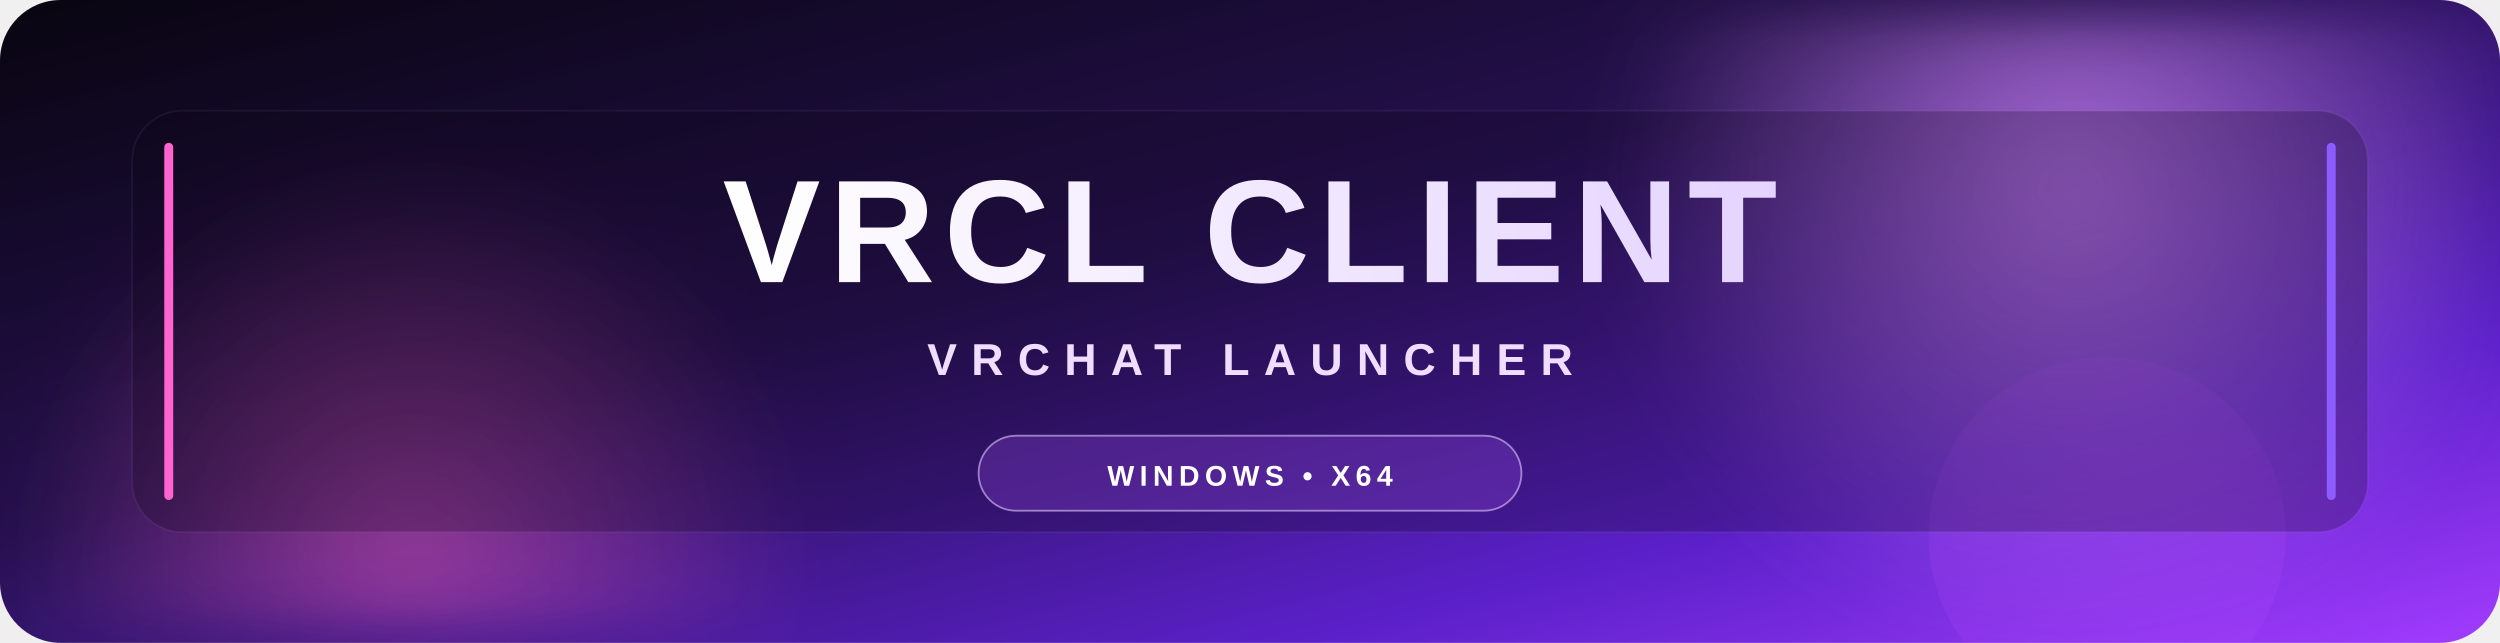
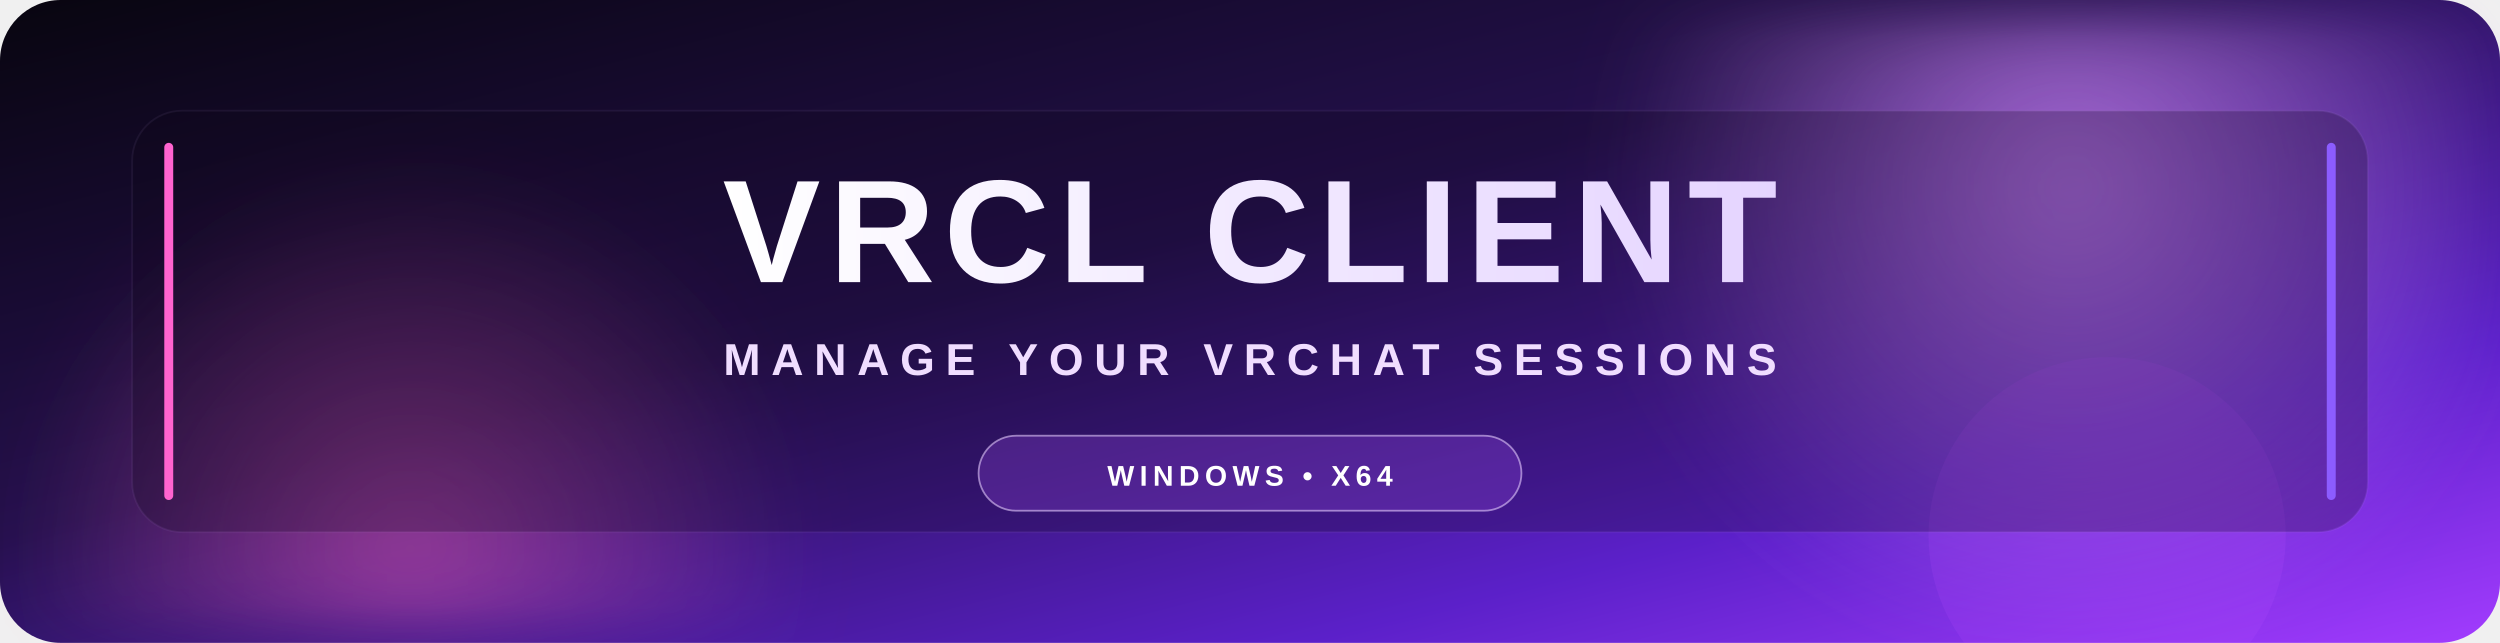
<svg xmlns="http://www.w3.org/2000/svg" viewBox="0 0 1400 360" role="img" aria-labelledby="title desc">
  <defs>
    <linearGradient id="bg" x1="0" y1="0" x2="1" y2="1">
      <stop stop-color="#08050f" />
      <stop offset=".42" stop-color="#24104d" />
      <stop offset=".76" stop-color="#5b20c9" />
      <stop offset="1" stop-color="#a33cff" />
    </linearGradient>
    <radialGradient id="purple">
      <stop stop-color="#d58cff" stop-opacity=".72" />
      <stop offset="1" stop-color="#d58cff" stop-opacity="0" />
    </radialGradient>
    <radialGradient id="pink">
      <stop stop-color="#ff62c8" stop-opacity=".48" />
      <stop offset="1" stop-color="#ff62c8" stop-opacity="0" />
    </radialGradient>
    <linearGradient id="white">
      <stop stop-color="#fff" />
      <stop offset="1" stop-color="#e5d4ff" />
    </linearGradient>
    <filter id="blur">
      <feGaussianBlur stdDeviation="22" />
    </filter>
  </defs>
  <rect width="1400" height="360" rx="34" fill="url(#bg)" />
  <circle cx="1160" cy="105" r="260" fill="url(#purple)" filter="url(#blur)" />
  <circle cx="230" cy="310" r="220" fill="url(#pink)" filter="url(#blur)" />
  <circle cx="1180" cy="300" r="100" fill="#b64cff" opacity=".16" />
  <rect x="74" y="62" width="1252" height="236" rx="28" fill="#0b0614" opacity=".24" stroke="#d9b5ff" stroke-opacity=".28" />
  <rect x="92" y="80" width="5" height="200" rx="2.5" fill="#ff63cf" />
  <rect x="1303" y="80" width="5" height="200" rx="2.5" fill="#8c5cff" />
  <text x="700" y="158" text-anchor="middle" fill="url(#white)" font-family="Segoe UI,Arial,sans-serif" font-size="82" font-weight="800" letter-spacing="5">VRCL CLIENT</text>
-   <text x="700" y="210" text-anchor="middle" fill="#f0ddff" font-family="Segoe UI,Arial,sans-serif" font-size="25" font-weight="600" letter-spacing="8">VRCHAT LAUNCHER</text>
+   <text x="700" y="210" text-anchor="middle" fill="#f0ddff" font-family="Segoe UI,Arial,sans-serif" font-size="25" font-weight="600" letter-spacing="6">MANAGE YOUR VRCHAT SESSIONS</text>
  <rect x="548" y="244" width="304" height="42" rx="21" fill="#a855f7" fill-opacity=".24" stroke="#e7cfff" stroke-opacity=".58" />
  <text x="700" y="272" text-anchor="middle" fill="#fff" font-family="Segoe UI,Arial,sans-serif" font-size="16" font-weight="700" letter-spacing="3">WINDOWS • X64</text>
</svg>
